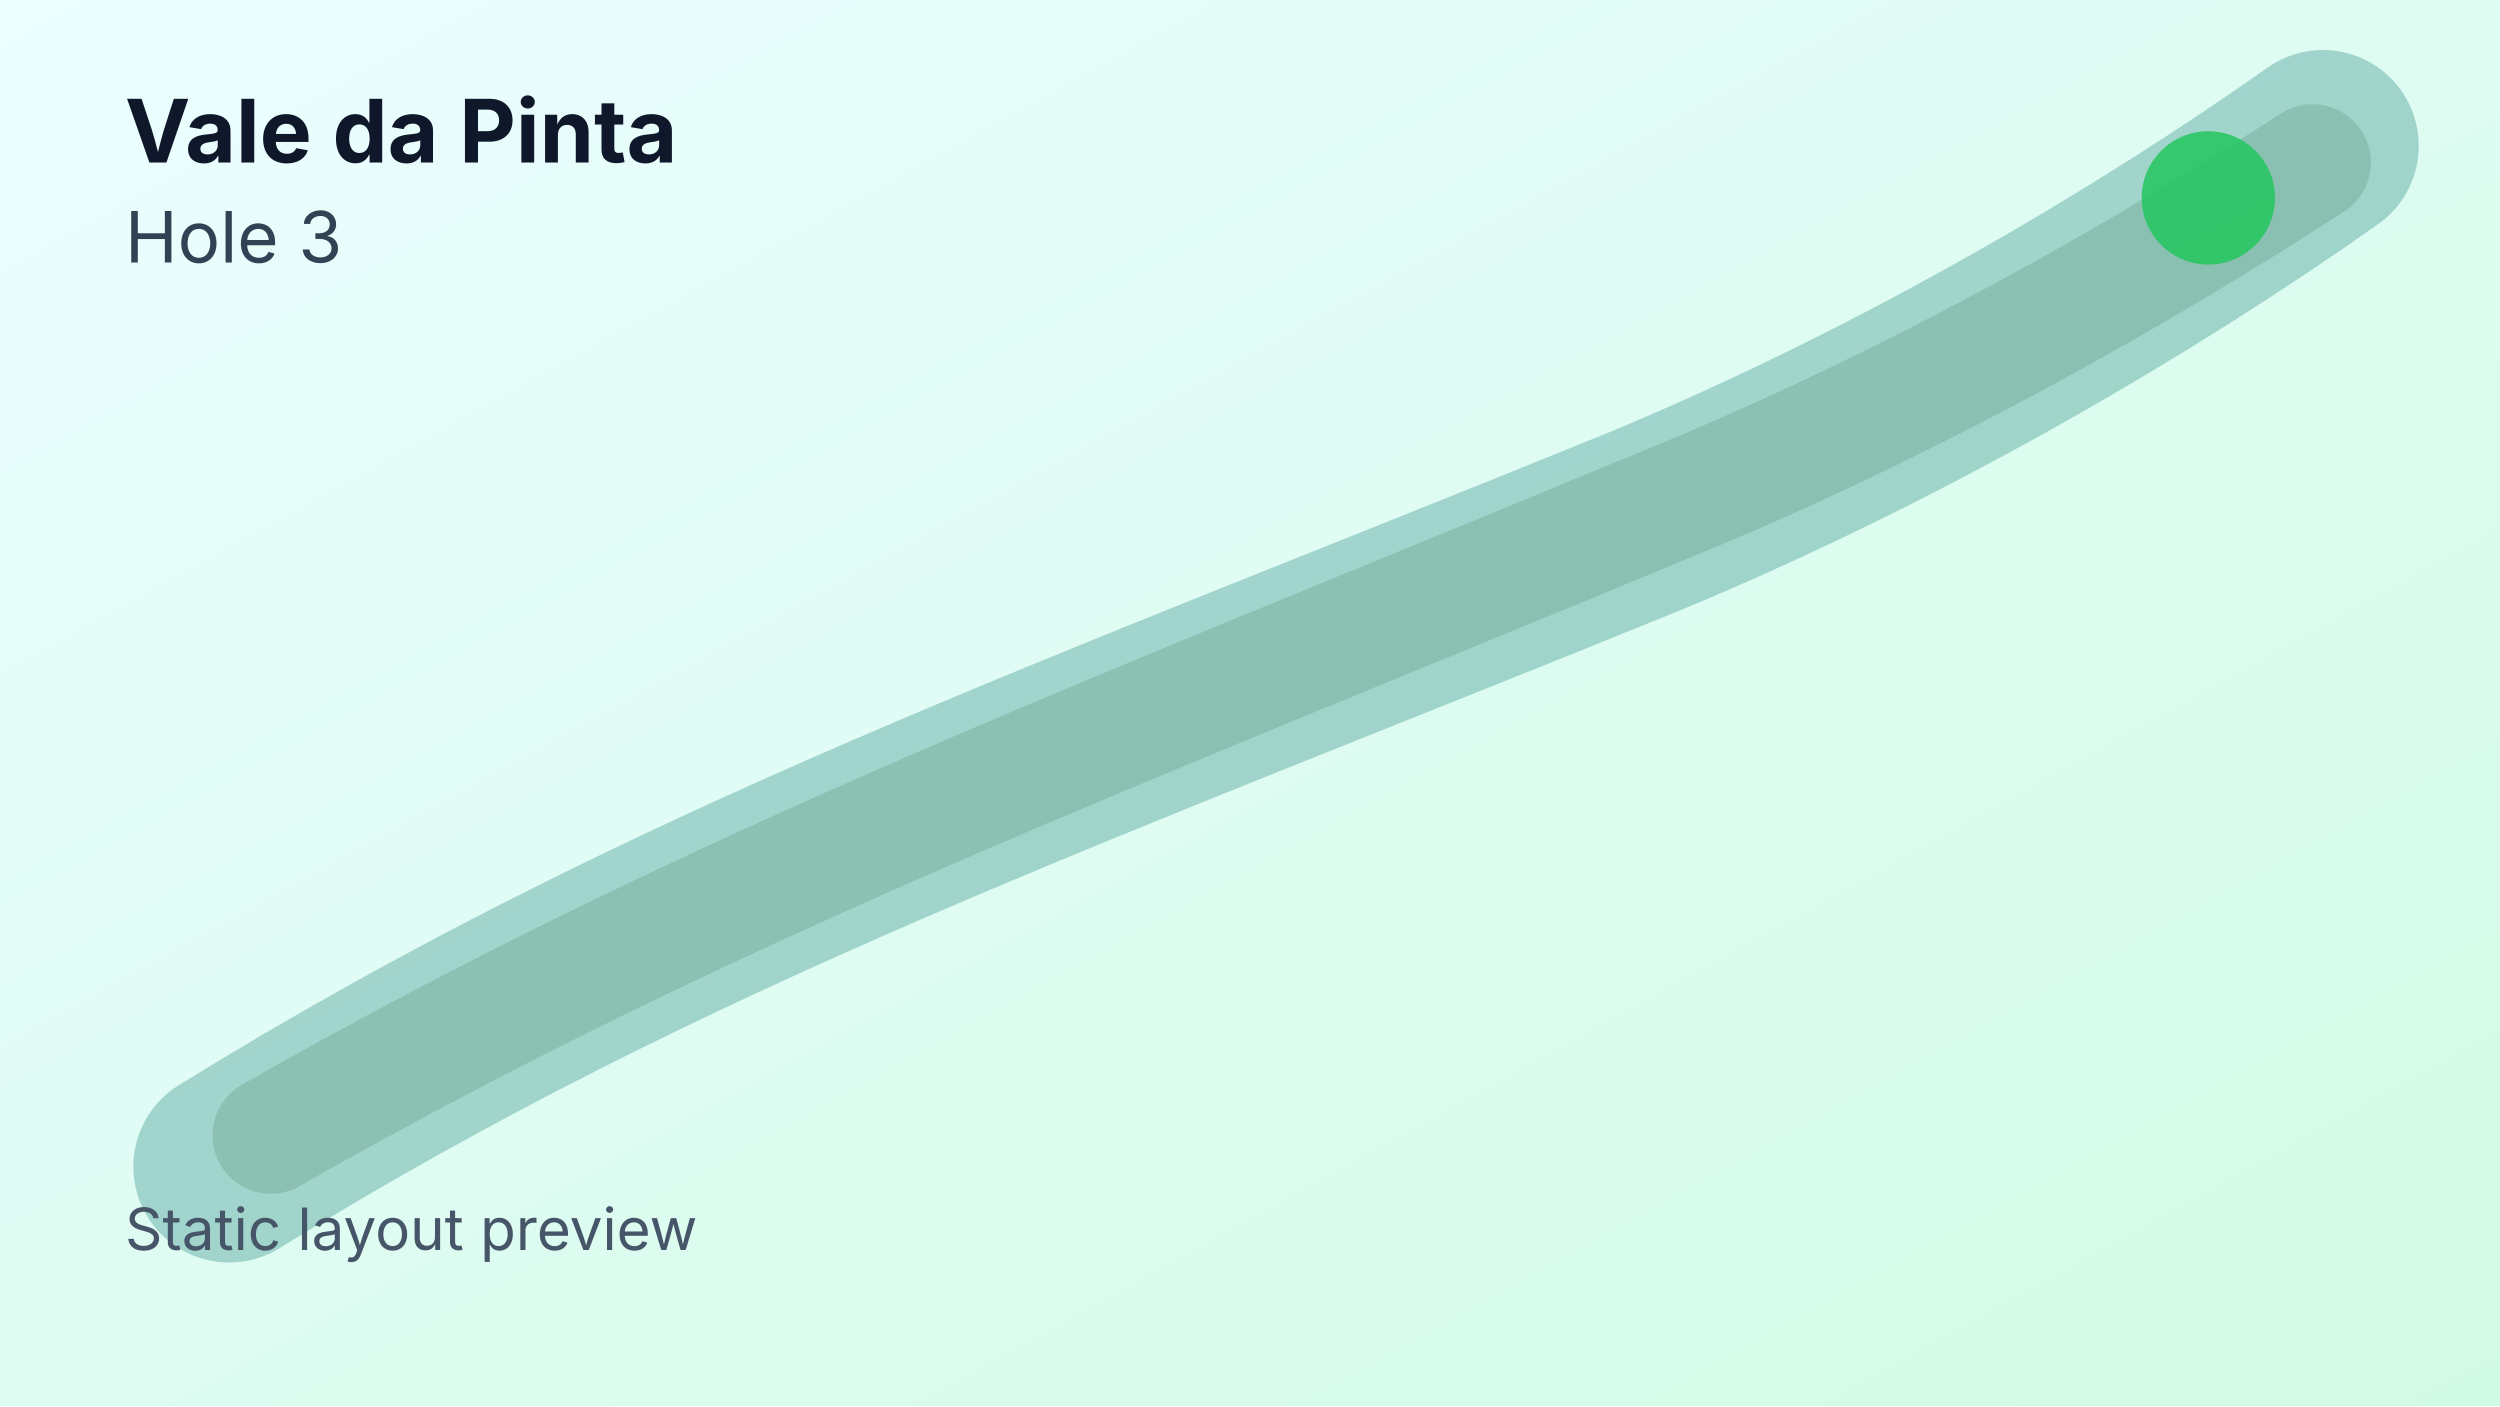
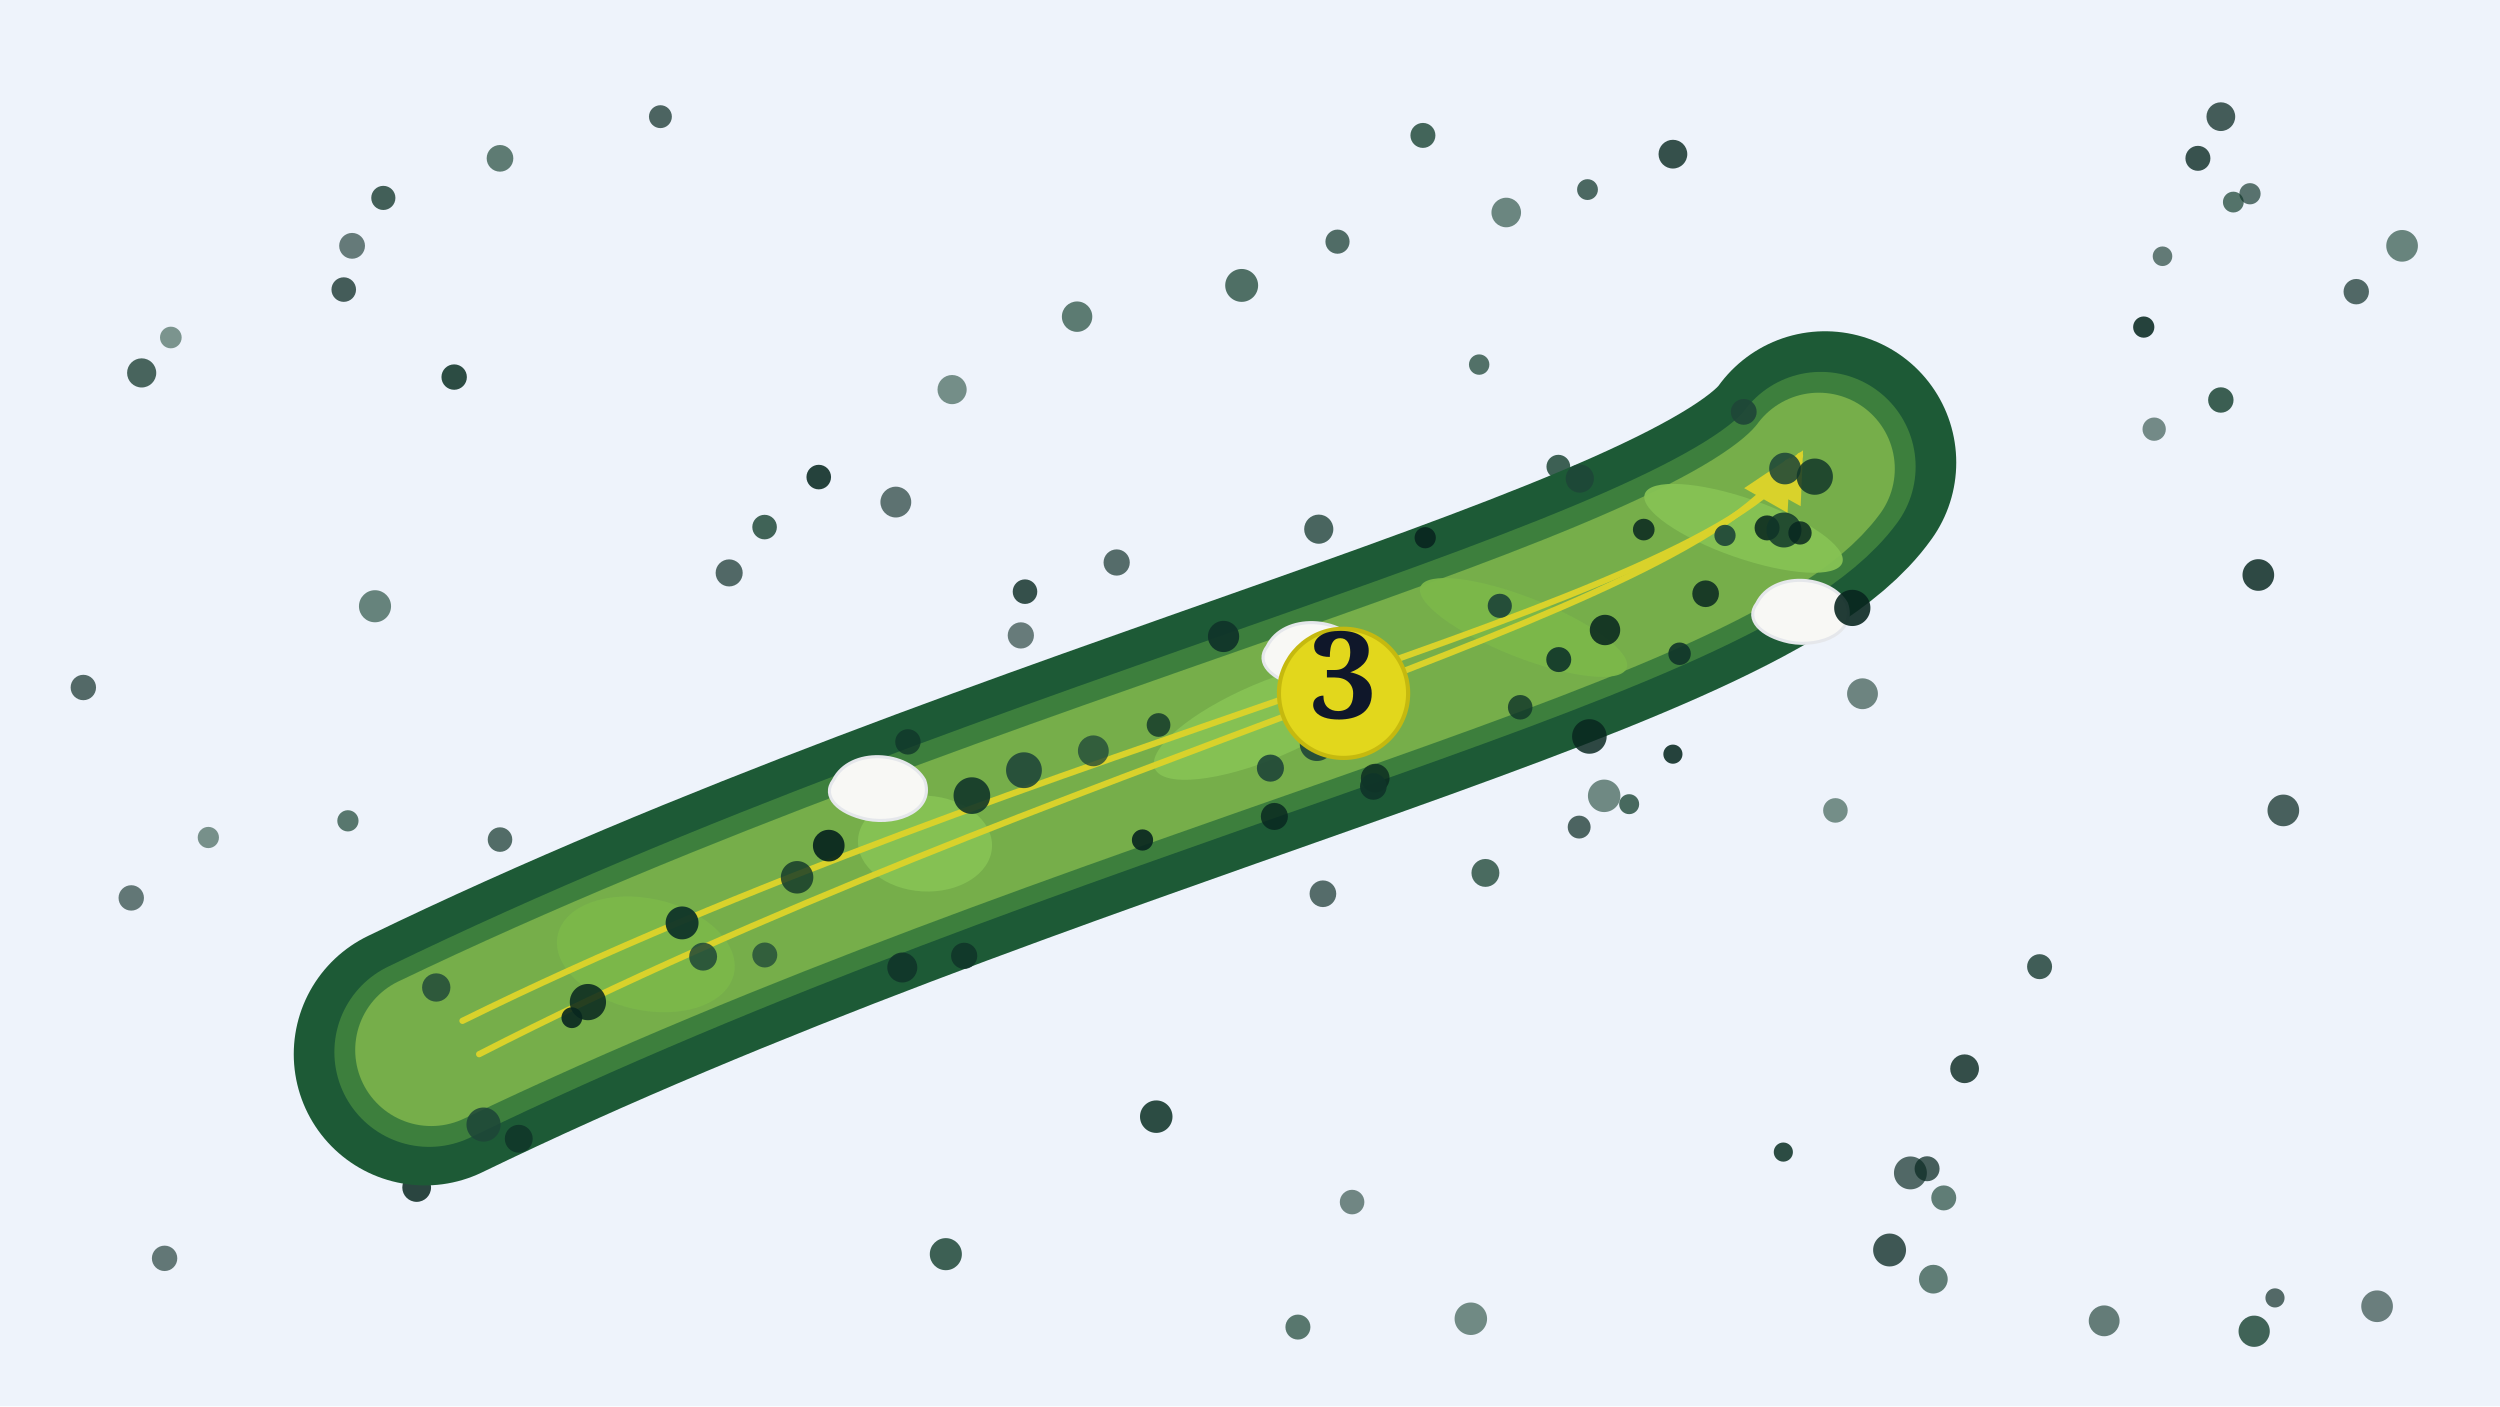
<svg xmlns="http://www.w3.org/2000/svg" viewBox="0 0 1200 675" role="img" aria-label="Vale da Pinta Hole 3">
  <defs>
-     <linearGradient id="bg" x1="0" y1="0" x2="1" y2="1">
-       <stop offset="0%" stop-color="#ecfeff" />
-       <stop offset="100%" stop-color="#d1fae5" />
-     </linearGradient>
+     <marker id="arrow" markerWidth="8" markerHeight="8" refX="7" refY="4" orient="auto">
+       <path d="M0,0 L8,4 L0,8 z" fill="#d9d22b" />
+     </marker>
  </defs>
-   <rect width="1200" height="675" fill="url(#bg)" />
-   <path d="M110 560 C320 430, 520 360, 790 250 C915 198, 1030 130, 1115 70" fill="none" stroke="#0f766e" stroke-opacity="0.30" stroke-width="92" stroke-linecap="round" />
-   <path d="M130 545 C340 425, 540 350, 800 242 C920 193, 1030 130, 1110 78" fill="none" stroke="#14532d" stroke-opacity="0.16" stroke-width="56" stroke-linecap="round" />
-   <circle cx="1060" cy="95" r="32" fill="#22c55e" fill-opacity="0.85" />
-   <text x="60" y="78" fill="#0f172a" font-family="Inter, Arial, sans-serif" font-size="42" font-weight="700">Vale da Pinta</text>
-   <text x="60" y="126" fill="#334155" font-family="Inter, Arial, sans-serif" font-size="34">Hole 3</text>
-   <text x="60" y="600" fill="#475569" font-family="Inter, Arial, sans-serif" font-size="28">Static layout preview</text>
+   <rect width="1200" height="675" fill="#eef3fb" />
+   <circle cx="361.0" cy="464.0" r="5.5" fill="#103429" fill-opacity="0.75" />
+   <circle cx="933.0" cy="575.0" r="6.0" fill="#21493a" fill-opacity="0.69" />
+   <circle cx="517.0" cy="351.0" r="7.5" fill="#103429" fill-opacity="0.89" />
+   <circle cx="1153.0" cy="118.0" r="7.6" fill="#21493a" fill-opacity="0.65" />
+   <circle cx="1034.0" cy="206.0" r="5.6" fill="#103429" fill-opacity="0.55" />
+   <circle cx="536.0" cy="270.0" r="6.3" fill="#0b2a23" fill-opacity="0.67" />
+   <circle cx="1029.0" cy="157.0" r="5.1" fill="#0b2a23" fill-opacity="0.88" />
+   <circle cx="317.0" cy="56.0" r="5.5" fill="#0b2a23" fill-opacity="0.71" />
+   <circle cx="762.0" cy="91.0" r="5.0" fill="#103429" fill-opacity="0.73" />
+   <circle cx="358.0" cy="485.0" r="5.0" fill="#0b2a23" fill-opacity="0.87" />
+   <circle cx="63.0" cy="431.0" r="6.1" fill="#0b2a23" fill-opacity="0.61" />
+   <circle cx="759.0" cy="325.0" r="5.5" fill="#103429" fill-opacity="0.88" />
+   <circle cx="917.0" cy="563.0" r="7.9" fill="#0b2a23" fill-opacity="0.69" />
+   <circle cx="642.0" cy="116.0" r="5.8" fill="#103429" fill-opacity="0.71" />
+   <circle cx="1084.0" cy="276.0" r="7.6" fill="#0b2a23" fill-opacity="0.84" />
+   <circle cx="748.0" cy="224.0" r="5.7" fill="#21493a" fill-opacity="0.86" />
+   <circle cx="803.0" cy="74.0" r="6.9" fill="#0b2a23" fill-opacity="0.81" />
+   <circle cx="833.0" cy="207.0" r="7.8" fill="#21493a" fill-opacity="0.79" />
+   <circle cx="393.0" cy="229.0" r="5.9" fill="#0b2a23" fill-opacity="0.88" />
+   <circle cx="446.0" cy="409.0" r="6.0" fill="#21493a" fill-opacity="0.83" />
+   <circle cx="457.0" cy="187.0" r="7.0" fill="#21493a" fill-opacity="0.59" />
+   <circle cx="713.0" cy="419.0" r="6.7" fill="#21493a" fill-opacity="0.80" />
+   <circle cx="726.0" cy="277.0" r="7.1" fill="#0b2a23" fill-opacity="0.66" />
+   <circle cx="621.0" cy="312.0" r="8.0" fill="#103429" fill-opacity="0.64" />
+   <circle cx="633.0" cy="254.0" r="7.0" fill="#103429" fill-opacity="0.74" />
+   <circle cx="979.0" cy="464.0" r="6.0" fill="#103429" fill-opacity="0.78" />
+   <circle cx="265.0" cy="503.0" r="4.8" fill="#103429" fill-opacity="0.68" />
+   <circle cx="612.0" cy="352.0" r="8.0" fill="#103429" fill-opacity="0.88" />
+   <circle cx="82.0" cy="162.0" r="5.2" fill="#21493a" fill-opacity="0.56" />
+   <circle cx="412.0" cy="425.0" r="5.7" fill="#21493a" fill-opacity="0.64" />
+   <circle cx="218.0" cy="181.0" r="6.1" fill="#103429" fill-opacity="0.87" />
+   <circle cx="894.0" cy="333.0" r="7.4" fill="#103429" fill-opacity="0.58" />
+   <circle cx="703.0" cy="365.0" r="5.9" fill="#0b2a23" fill-opacity="0.69" />
+   <circle cx="1096.0" cy="389.0" r="7.6" fill="#0b2a23" fill-opacity="0.73" />
+   <circle cx="1092.0" cy="623.0" r="4.6" fill="#0b2a23" fill-opacity="0.68" />
+   <circle cx="1066.0" cy="56.0" r="6.9" fill="#0b2a23" fill-opacity="0.75" />
+   <circle cx="596.0" cy="137.0" r="7.9" fill="#21493a" fill-opacity="0.77" />
+   <circle cx="336.0" cy="489.0" r="4.9" fill="#0b2a23" fill-opacity="0.63" />
+   <circle cx="925.0" cy="561.0" r="6.0" fill="#0b2a23" fill-opacity="0.74" />
+   <circle cx="1141.0" cy="627.0" r="7.6" fill="#0b2a23" fill-opacity="0.58" />
+   <circle cx="297.0" cy="434.0" r="6.7" fill="#21493a" fill-opacity="0.87" />
+   <circle cx="1072.0" cy="97.0" r="5.0" fill="#21493a" fill-opacity="0.75" />
+   <circle cx="555.0" cy="536.0" r="7.8" fill="#103429" fill-opacity="0.87" />
+   <circle cx="303.0" cy="474.0" r="6.0" fill="#103429" fill-opacity="0.61" />
+   <circle cx="1082.0" cy="639.0" r="7.5" fill="#21493a" fill-opacity="0.84" />
+   <circle cx="683.0" cy="65.0" r="6.0" fill="#21493a" fill-opacity="0.83" />
+   <circle cx="79.0" cy="604.0" r="6.1" fill="#0b2a23" fill-opacity="0.61" />
+   <circle cx="1066.0" cy="192.0" r="6.1" fill="#21493a" fill-opacity="0.87" />
+   <circle cx="623.0" cy="637.0" r="6.0" fill="#21493a" fill-opacity="0.73" />
+   <circle cx="1080.0" cy="93.0" r="5.1" fill="#103429" fill-opacity="0.67" />
+   <circle cx="184.0" cy="95.0" r="5.8" fill="#103429" fill-opacity="0.77" />
+   <circle cx="40.0" cy="330.0" r="6.1" fill="#0b2a23" fill-opacity="0.68" />
+   <circle cx="430.0" cy="241.0" r="7.4" fill="#0b2a23" fill-opacity="0.64" />
+   <circle cx="490.0" cy="305.0" r="6.3" fill="#0b2a23" fill-opacity="0.59" />
+   <circle cx="240.0" cy="403.0" r="5.9" fill="#103429" fill-opacity="0.70" />
+   <circle cx="807.0" cy="308.0" r="6.3" fill="#0b2a23" fill-opacity="0.61" />
+   <circle cx="649.0" cy="577.0" r="5.9" fill="#103429" fill-opacity="0.57" />
+   <circle cx="856.0" cy="553.0" r="4.6" fill="#103429" fill-opacity="0.87" />
+   <circle cx="907.0" cy="600.0" r="7.9" fill="#0b2a23" fill-opacity="0.77" />
+   <circle cx="770.0" cy="382.0" r="7.8" fill="#21493a" fill-opacity="0.62" />
+   <circle cx="635.0" cy="429.0" r="6.4" fill="#0b2a23" fill-opacity="0.67" />
+   <circle cx="765.0" cy="312.0" r="4.9" fill="#103429" fill-opacity="0.56" />
+   <circle cx="439.0" cy="444.0" r="6.8" fill="#0b2a23" fill-opacity="0.73" />
+   <circle cx="492.0" cy="284.0" r="5.9" fill="#0b2a23" fill-opacity="0.81" />
+   <circle cx="928.0" cy="614.0" r="6.9" fill="#21493a" fill-opacity="0.69" />
+   <circle cx="240.0" cy="76.0" r="6.4" fill="#21493a" fill-opacity="0.70" />
+   <circle cx="803.0" cy="362.0" r="4.6" fill="#0b2a23" fill-opacity="0.88" />
+   <circle cx="1038.0" cy="123.0" r="4.7" fill="#103429" fill-opacity="0.63" />
+   <circle cx="367.0" cy="253.0" r="5.9" fill="#21493a" fill-opacity="0.84" />
+   <circle cx="517.0" cy="152.0" r="7.3" fill="#21493a" fill-opacity="0.71" />
+   <circle cx="454.0" cy="602.0" r="7.7" fill="#21493a" fill-opacity="0.86" />
+   <circle cx="68.0" cy="179.0" r="7.0" fill="#103429" fill-opacity="0.75" />
+   <circle cx="706.0" cy="633.0" r="7.8" fill="#21493a" fill-opacity="0.61" />
+   <circle cx="100.0" cy="402.0" r="5.1" fill="#21493a" fill-opacity="0.58" />
+   <circle cx="782.0" cy="386.0" r="4.8" fill="#21493a" fill-opacity="0.81" />
+   <circle cx="1055.0" cy="76.0" r="6.0" fill="#0b2a23" fill-opacity="0.80" />
+   <circle cx="758.0" cy="397.0" r="5.5" fill="#0b2a23" fill-opacity="0.71" />
+   <circle cx="165.0" cy="139.0" r="5.9" fill="#0b2a23" fill-opacity="0.75" />
+   <circle cx="1131.0" cy="140.0" r="6.1" fill="#0b2a23" fill-opacity="0.69" />
+   <circle cx="652.0" cy="321.0" r="4.9" fill="#21493a" fill-opacity="0.63" />
+   <circle cx="723.0" cy="102.0" r="7.1" fill="#21493a" fill-opacity="0.64" />
+   <circle cx="1010.0" cy="634.0" r="7.4" fill="#103429" fill-opacity="0.62" />
+   <circle cx="200.0" cy="570.0" r="6.9" fill="#0b2a23" fill-opacity="0.86" />
+   <circle cx="350.0" cy="275.0" r="6.5" fill="#0b2a23" fill-opacity="0.69" />
+   <circle cx="881.0" cy="389.0" r="5.9" fill="#21493a" fill-opacity="0.59" />
+   <circle cx="180.0" cy="291.0" r="7.7" fill="#21493a" fill-opacity="0.66" />
+   <circle cx="169.0" cy="118.0" r="6.2" fill="#0b2a23" fill-opacity="0.60" />
+   <circle cx="167.0" cy="394.0" r="5.1" fill="#21493a" fill-opacity="0.73" />
+   <circle cx="943.0" cy="513.0" r="6.9" fill="#0b2a23" fill-opacity="0.82" />
+   <circle cx="710.0" cy="175.0" r="4.9" fill="#21493a" fill-opacity="0.76" />
+   <path d="M 204 506 C 495 365, 825 294, 876 222" fill="none" stroke="#1d5a36" stroke-width="126" stroke-linecap="round" />
+   <path d="M 206 505 C 499 363, 822 295, 874 224" fill="none" stroke="#3d7f3d" stroke-width="91" stroke-linecap="round" fill-opacity="0.96" />
+   <path d="M 207 504 C 499 364, 821 296, 873 225" fill="none" stroke="#76ae4a" stroke-width="73" stroke-linecap="round" fill-opacity="0.92" />
+   <ellipse cx="310.0" cy="458.1" rx="43.3" ry="26.8" fill="#7bb84a" transform="rotate(12.5 310.0 458.1)" fill-opacity="0.95" />
+   <ellipse cx="444.0" cy="404.9" rx="32.2" ry="23.0" fill="#86c254" transform="rotate(3.3 444.0 404.9)" fill-opacity="0.95" />
+   <ellipse cx="608.4" cy="345.8" rx="58.8" ry="18.2" fill="#86c254" transform="rotate(-23.1 608.4 345.8)" fill-opacity="0.95" />
+   <ellipse cx="731.3" cy="301.2" rx="53.2" ry="14.4" fill="#7bb84a" transform="rotate(21.6 731.3 301.2)" fill-opacity="0.95" />
+   <ellipse cx="836.9" cy="253.6" rx="50.2" ry="14.3" fill="#86c254" transform="rotate(19.2 836.9 253.6)" fill-opacity="0.95" />
+   <path d="M 400.1 374.4 C 408.1 358.5, 435.9 360.5, 443.8 374.4 C 448.8 388.3, 431.9 396.2, 416.0 393.2 C 402.1 390.2, 394.2 382.3, 400.1 374.4 Z" fill="#f8f8f5" stroke="#e5e7eb" stroke-width="1.5" />
+   <path d="M 608.3 310.2 C 616.3 294.1, 644.4 296.1, 652.5 310.2 C 657.5 324.3, 640.4 332.3, 624.3 329.3 C 610.3 326.3, 602.2 318.2, 608.3 310.2 Z" fill="#f8f8f5" stroke="#e5e7eb" stroke-width="1.5" />
+   <path d="M 843.3 289.6 C 851.1 273.9, 878.5 275.9, 886.3 289.6 C 891.2 303.3, 874.6 311.1, 858.9 308.2 C 845.2 305.3, 837.4 297.4, 843.3 289.6 Z" fill="#f8f8f5" stroke="#e5e7eb" stroke-width="1.5" />
+   <path d="M 222.0 490.0 C 495.0 355.4, 825.0 289.2, 864.0 218.8" fill="none" stroke="#d9d22b" stroke-width="3" marker-end="url(#arrow)" stroke-linecap="round" />
+   <path d="M 230.0 506.0 C 505.0 365.0, 817.0 294.0, 858.0 222.0" fill="none" stroke="#d9d22b" stroke-width="3" marker-end="url(#arrow)" stroke-linecap="round" />
+   <circle cx="209.4" cy="474.0" r="6.8" fill="#1e4638" fill-opacity="0.81" />
+   <circle cx="232.1" cy="539.8" r="8.2" fill="#1e4638" fill-opacity="0.86" />
+   <circle cx="249.0" cy="546.6" r="6.7" fill="#103529" fill-opacity="0.87" />
+   <circle cx="274.5" cy="488.5" r="5.0" fill="#08261f" fill-opacity="0.90" />
+   <circle cx="282.2" cy="481.0" r="8.7" fill="#08261f" fill-opacity="0.85" />
+   <circle cx="327.4" cy="443.0" r="7.9" fill="#103529" fill-opacity="0.95" />
+   <circle cx="337.5" cy="459.2" r="6.7" fill="#1e4638" fill-opacity="0.84" />
+   <circle cx="367.1" cy="458.4" r="6.0" fill="#1e4638" fill-opacity="0.76" />
+   <circle cx="382.6" cy="421.1" r="7.8" fill="#103529" fill-opacity="0.80" />
+   <circle cx="397.8" cy="405.9" r="7.6" fill="#08261f" fill-opacity="0.93" />
+   <circle cx="433.1" cy="464.4" r="7.2" fill="#103529" fill-opacity="0.90" />
+   <circle cx="435.8" cy="356.1" r="6.1" fill="#103529" fill-opacity="0.78" />
+   <circle cx="462.8" cy="458.8" r="6.3" fill="#103529" fill-opacity="0.88" />
+   <circle cx="466.5" cy="381.9" r="8.8" fill="#103529" fill-opacity="0.89" />
+   <circle cx="491.5" cy="369.7" r="8.6" fill="#1e4638" fill-opacity="0.88" />
+   <circle cx="524.8" cy="360.4" r="7.4" fill="#1e4638" fill-opacity="0.77" />
+   <circle cx="556.1" cy="348.0" r="5.7" fill="#103529" fill-opacity="0.81" />
+   <circle cx="548.4" cy="403.2" r="5.1" fill="#08261f" fill-opacity="0.91" />
+   <circle cx="587.3" cy="305.5" r="7.5" fill="#103529" fill-opacity="0.95" />
+   <circle cx="609.8" cy="368.7" r="6.5" fill="#1e4638" fill-opacity="0.90" />
+   <circle cx="611.7" cy="391.9" r="6.5" fill="#08261f" fill-opacity="0.82" />
+   <circle cx="632.1" cy="357.1" r="8.2" fill="#1e4638" fill-opacity="0.90" />
+   <circle cx="660.1" cy="373.5" r="6.9" fill="#08261f" fill-opacity="0.77" />
+   <circle cx="659.2" cy="377.5" r="6.4" fill="#103529" fill-opacity="0.93" />
+   <circle cx="684.1" cy="258.1" r="5.1" fill="#08261f" fill-opacity="0.91" />
+   <circle cx="719.9" cy="290.8" r="5.8" fill="#1e4638" fill-opacity="0.92" />
+   <circle cx="729.7" cy="339.5" r="5.9" fill="#103529" fill-opacity="0.81" />
+   <circle cx="748.2" cy="316.6" r="6.0" fill="#103529" fill-opacity="0.91" />
+   <circle cx="762.9" cy="353.5" r="8.3" fill="#08261f" fill-opacity="0.83" />
+   <circle cx="758.3" cy="229.7" r="6.8" fill="#1e4638" fill-opacity="0.85" />
+   <circle cx="770.4" cy="302.4" r="7.3" fill="#08261f" fill-opacity="0.86" />
+   <circle cx="789.0" cy="254.2" r="5.2" fill="#08261f" fill-opacity="0.85" />
+   <circle cx="818.7" cy="285.0" r="6.4" fill="#08261f" fill-opacity="0.84" />
+   <circle cx="806.2" cy="313.8" r="5.4" fill="#103529" fill-opacity="0.90" />
+   <circle cx="837.0" cy="197.7" r="6.2" fill="#1e4638" fill-opacity="0.90" />
+   <circle cx="828.0" cy="257.0" r="5.1" fill="#1e4638" fill-opacity="0.91" />
+   <circle cx="856.8" cy="224.9" r="7.6" fill="#1e4638" fill-opacity="0.87" />
+   <circle cx="848.2" cy="253.4" r="6.0" fill="#08261f" fill-opacity="0.86" />
+   <circle cx="856.3" cy="254.4" r="8.4" fill="#103529" fill-opacity="0.83" />
+   <circle cx="864.0" cy="255.8" r="5.6" fill="#08261f" fill-opacity="0.84" />
+   <circle cx="871.1" cy="228.8" r="8.7" fill="#103529" fill-opacity="0.83" />
+   <circle cx="889.1" cy="291.8" r="8.7" fill="#08261f" fill-opacity="0.89" />
+   <circle cx="644.9" cy="332.8" r="31" fill="#e2d71c" stroke="#c5b90f" stroke-width="2" />
+   <text x="644.9" y="344.8" text-anchor="middle" fill="#0f172a" font-family="Georgia, serif" font-size="58" font-weight="700">3</text>
</svg>
